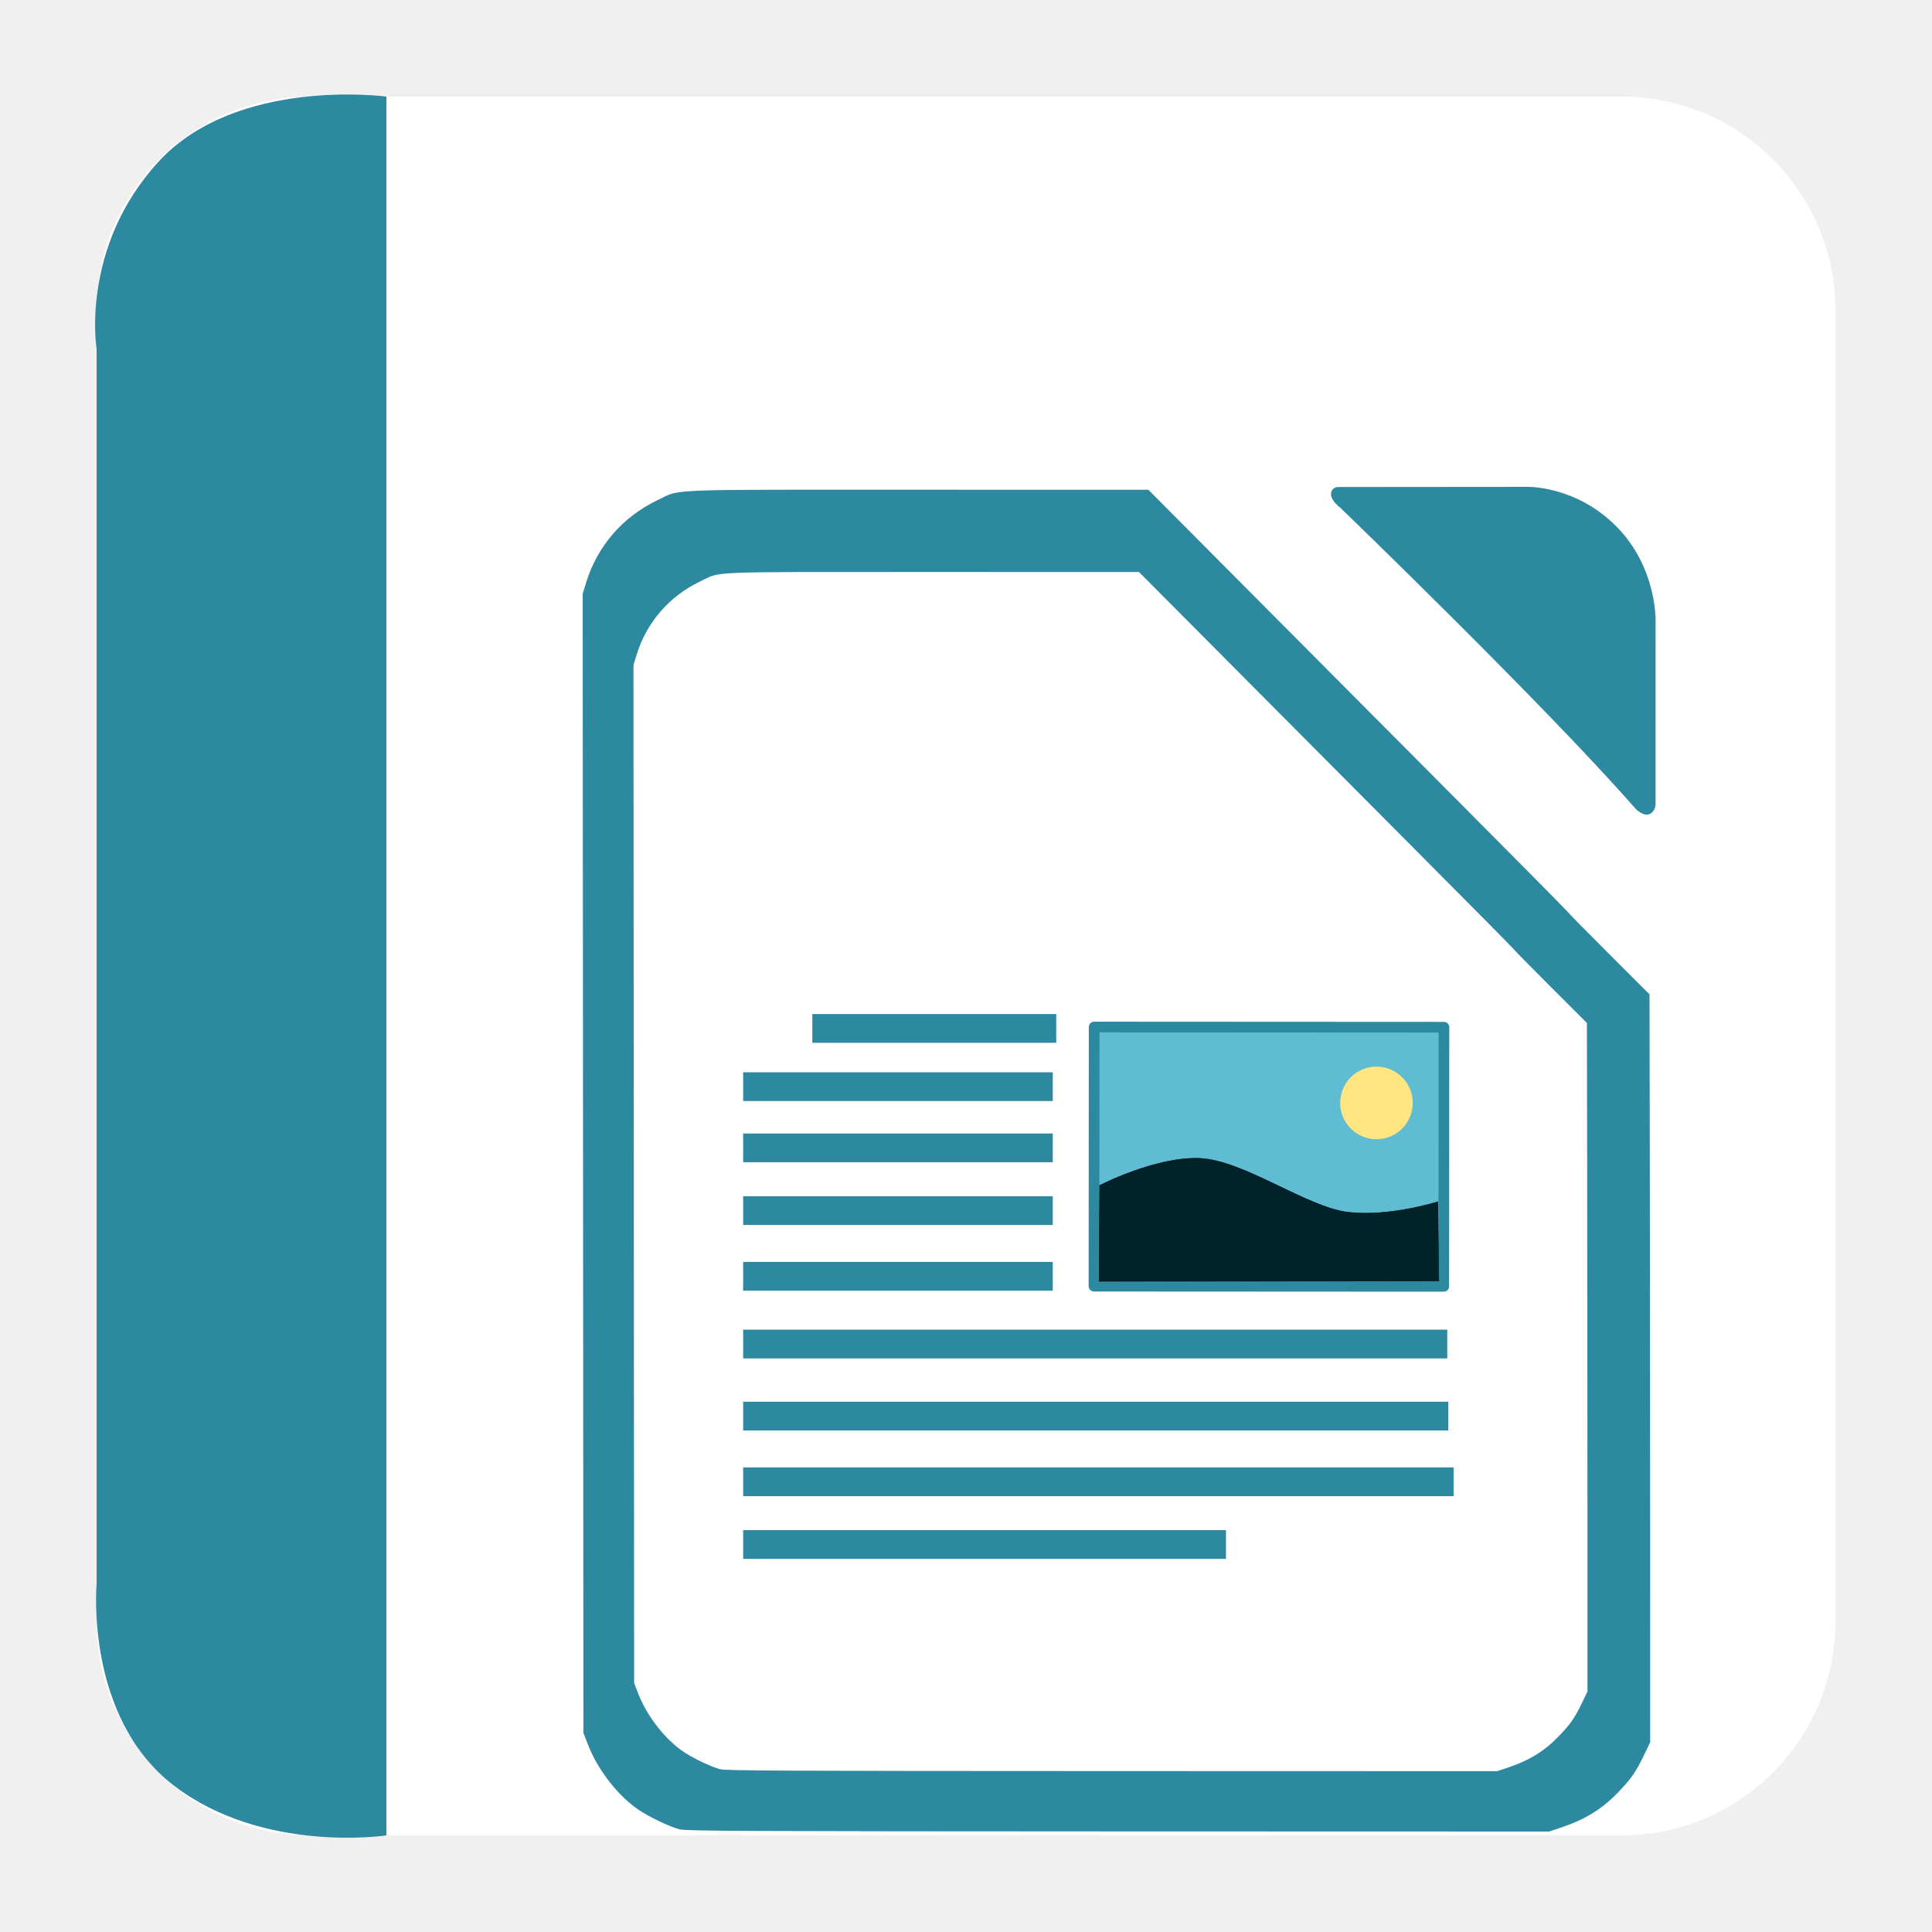
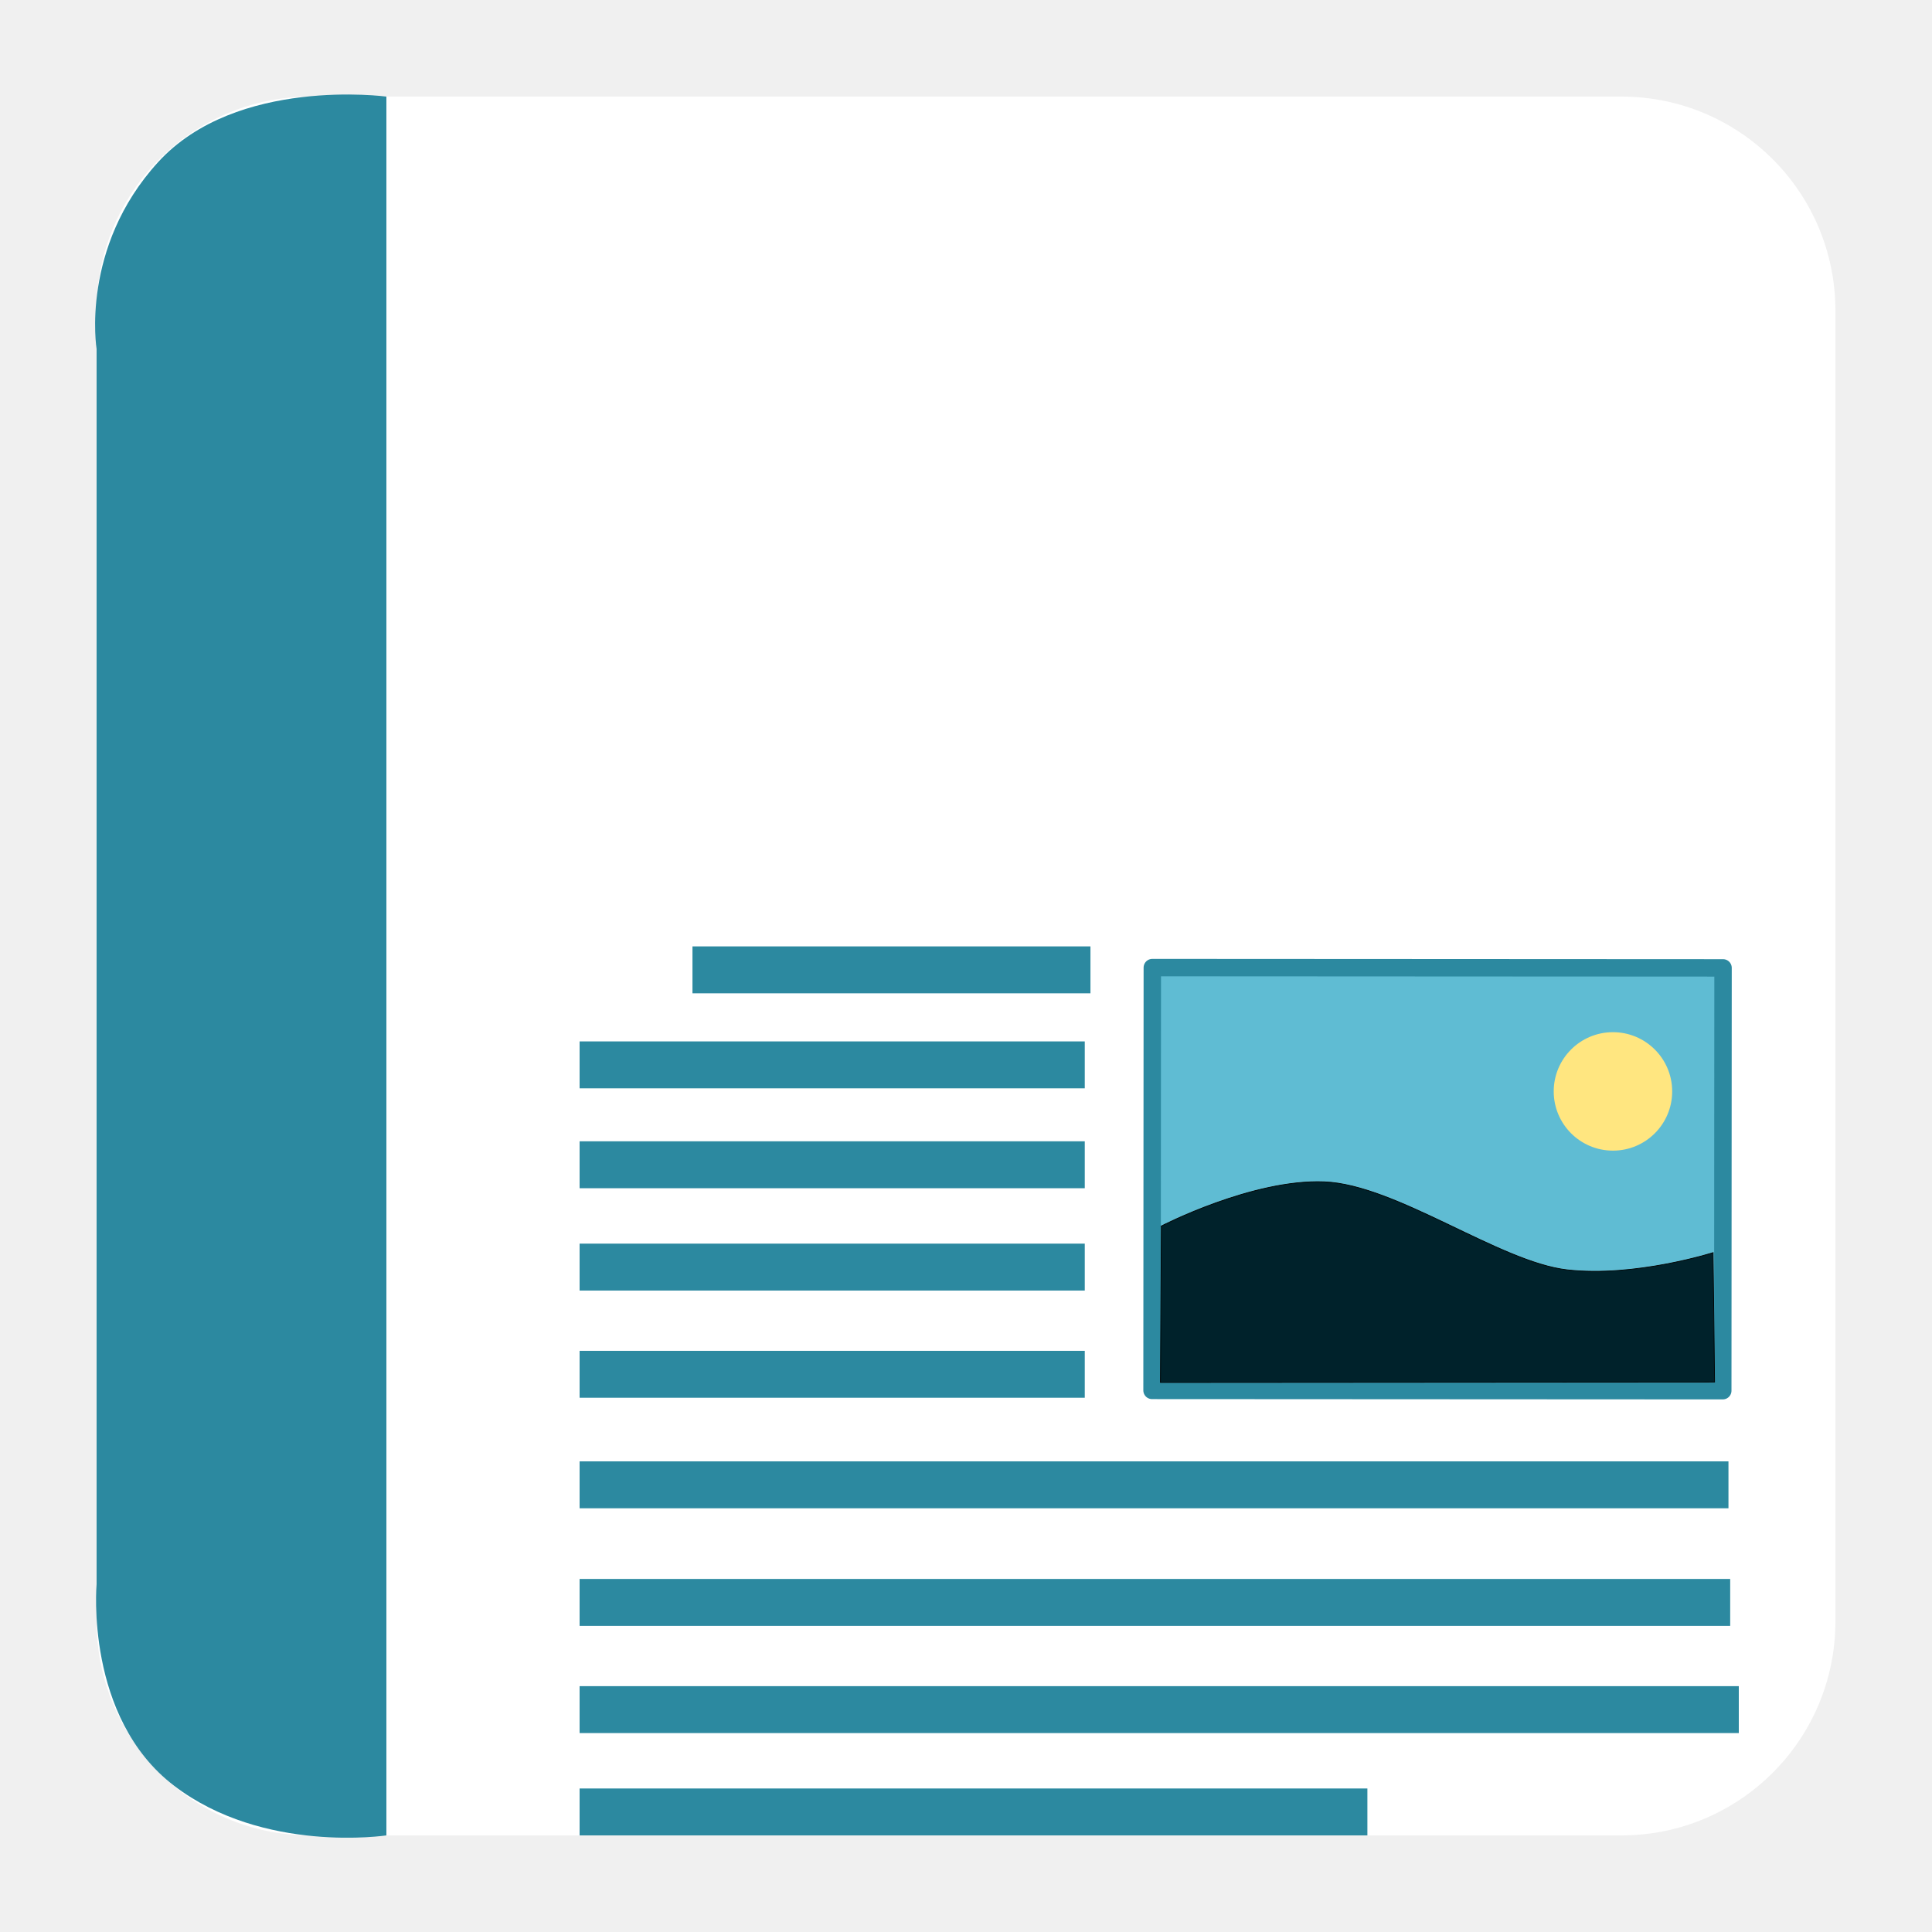
<svg xmlns="http://www.w3.org/2000/svg" width="500" height="500" id="svg2" version="1.1">
  <defs id="defs4" />
  <g id="layer1" transform="translate(0,-552.3622)">
    <rect style="fill:#ffffff;fill-opacity:1;stroke:none" id="rect3000" width="450" height="450" x="25" y="577.362" ry="55.366" />
    <path style="fill:#2c89a0;stroke:none;stroke-width:1px;stroke-linecap:butt;stroke-linejoin:miter;stroke-opacity:1;fill-opacity:1" d="M 100,475 100,25 C 100,25 61.202,19.759 40.94,41.935 20.678,64.111 25,90.3 25,90.3 L 25,410 c 0,0 -3.105,34.449 20.038,52.138 C 68.182,479.826 100,475 100,475 z" id="path3770" transform="translate(0,552.3622)" />
-     <path id="path4306" d="m 175.816,1025.786 c -2.549,-0.685 -7.723,-3.154 -10.461,-4.992 -5.363,-3.6 -10.59,-10.28 -13.126,-16.772 l -1.243,-3.184 -0.094,-147.415 -0.094,-147.415 0.913,-2.949 c 2.905,-9.381 9.465,-16.956 18.375,-21.215 6.259,-2.992 0.329,-2.75 67.42,-2.743 l 59.68,0.006 26.392,26.535 c 14.516,14.594 38.933,39.131 54.261,54.527 15.328,15.396 27.868,28.075 27.868,28.175 0,0.1 4.766,4.946 10.592,10.768 l 10.592,10.585 0.078,42.612 c 0.043,23.437 0.082,66.99 0.087,96.786 l 0.009,54.174 -1.616,3.361 c -2.047,4.259 -3.263,6.016 -6.527,9.434 -4.241,4.44 -8.603,7.149 -14.928,9.268 l -3.076,1.031 -111.595,-0.032 c -97.295,-0.028 -111.84,-0.098 -113.505,-0.545 z" style="fill:#2c89a0;fill-opacity:1;stroke:none" />
-     <path style="fill:#2c89a0;fill-opacity:1;stroke:none" d="m 423.37,761.768 c -23.319,-26.686 -76.445,-77.961 -76.445,-77.961 0,0 -2.497,-1.786 -2.455,-3.57 0.041,-1.784 1.737,-1.831 1.737,-1.831 l 49.04,-0.042 c 0,0 12.666,-0.39 23.234,10.408 10.568,10.797 9.988,24.732 9.988,24.732 l -0.012,47.087 c 0,0 0.003,1.704 -1.524,2.438 -1.527,0.735 -3.563,-1.261 -3.563,-1.261 z" id="path2983" />
-     <path id="path4306-3" d="m 186.301,1010.224 c -2.278,-0.612 -6.902,-2.819 -9.349,-4.461 -4.793,-3.217 -9.465,-9.187 -11.73,-14.989 l -1.111,-2.846 -0.084,-131.744 -0.084,-131.744 0.816,-2.635 c 2.596,-8.384 8.459,-15.153 16.422,-18.959 5.594,-2.674 0.294,-2.458 60.253,-2.452 l 53.336,0.005 23.587,23.714 c 12.973,13.043 34.794,34.971 48.492,48.731 13.698,13.759 24.906,25.09 24.906,25.18 0,0.09 4.26,4.42 9.466,9.623 l 9.466,9.46 0.07,38.082 c 0.038,20.945 0.073,59.869 0.078,86.497 l 0.008,48.415 -1.444,3.004 c -1.83,3.806 -2.916,5.377 -5.833,8.431 -3.79,3.968 -7.689,6.389 -13.341,8.282 l -2.749,0.921 -99.732,-0.029 c -86.952,-0.024 -99.951,-0.087 -101.439,-0.486 z" style="fill:#ffffff;fill-opacity:1;stroke:none" />
-     <rect style="fill:#2c89a0;fill-opacity:1;stroke:none" id="rect2990-3" width="182.222" height="7.442" x="192.328" y="896.475" />
-     <rect style="fill:#2c89a0;fill-opacity:1;stroke:none" id="rect2990-3-7" width="182.495" height="7.442" x="192.328" y="915.127" />
-     <rect style="fill:#2c89a0;fill-opacity:1;stroke:none" id="rect2990-3-5" width="183.861" height="7.442" x="192.328" y="932.13" />
-     <rect style="fill:#2c89a0;fill-opacity:1;stroke:none" id="rect2990-3-35" width="124.952" height="7.442" x="192.328" y="948.36" />
-     <rect style="fill:#5fbcd3;fill-opacity:1;stroke:#2c89a0;stroke-width:2.762;stroke-linecap:round;stroke-linejoin:round;stroke-miterlimit:4;stroke-opacity:1;stroke-dasharray:none" id="rect2997" width="90.525" height="67.062" x="283.708" y="818.008" transform="matrix(0.9999999,5.2631278e-4,-6.6188717e-4,0.9999998,0,0)" />
-     <path style="fill:#ffe680;fill-opacity:1;stroke:none" id="path3767" d="m 1014.286,126.286 c 0,41.027 -31.98,74.286 -71.429,74.286 -39.449,0 -71.429,-33.259 -71.429,-74.286 C 871.429,85.259 903.408,52 942.857,52 c 39.318,0 71.243,33.047 71.428,73.937" transform="matrix(0.1315232,7.9119943e-5,-7.3233609e-5,0.1264646,232.2301,821.7517)" />
-     <path style="fill:#00222b;stroke:#000000;stroke-width:0.115px;stroke-linecap:butt;stroke-linejoin:miter;stroke-opacity:1" d="m 284.597,859.152 -0.14,24.807 87.891,-0.064 -0.233,-20.527 c 0,0 -12.41,3.956 -23.144,2.732 -10.734,-1.224 -27.098,-13.498 -38.52,-13.961 -11.422,-0.463 -25.855,7.012 -25.855,7.012 z" id="path3787" />
-     <rect style="fill:#2c89a0;fill-opacity:1;stroke:none" id="rect2990-3-35-6" width="80.126" height="7.442" x="192.328" y="878.944" />
-     <rect style="fill:#2c89a0;fill-opacity:1;stroke:none" id="rect2990-3-35-6-2" width="80.126" height="7.442" x="192.328" y="861.941" />
-     <rect style="fill:#2c89a0;fill-opacity:1;stroke:none" id="rect2990-3-35-6-9" width="80.126" height="7.442" x="192.328" y="845.711" />
-     <rect style="fill:#2c89a0;fill-opacity:1;stroke:none" id="rect2990-3-35-6-1" width="80.126" height="7.442" x="192.328" y="829.867" />
-     <rect style="fill:#2c89a0;fill-opacity:1;stroke:none" id="rect2990-3-35-6-27" width="63.123" height="7.442" x="210.23" y="814.797" />
+     <rect style="fill:#2c89a0;fill-opacity:1;stroke:none" id="rect2990-3" width="297.325" height="12.143" x="150" y="930.56" />
+     <rect style="fill:#2c89a0;fill-opacity:1;stroke:none" id="rect2990-3-7" width="297.771" height="12.143" x="150" y="960.994" />
+     <rect style="fill:#2c89a0;fill-opacity:1;stroke:none" id="rect2990-3-5" width="300" height="12.143" x="150" y="988.738" />
+     <rect style="fill:#2c89a0;fill-opacity:1;stroke:none" id="rect2990-3-35" width="203.88" height="12.143" x="150" y="1015.22" />
+     <rect style="fill:#5fbcd3;fill-opacity:1;stroke:#2c89a0;stroke-width:4.506;stroke-linecap:round;stroke-linejoin:round;stroke-miterlimit:4;stroke-opacity:1;stroke-dasharray:none" id="rect2997" width="147.706" height="109.422" x="298.749" y="802.616" transform="matrix(0.9999999,5.2631278e-4,-6.6188717e-4,0.9999998,0,0)" />
+     <path style="fill:#ffe680;fill-opacity:1;stroke:none" id="path3767" d="m 1014.286,126.286 a 71.429,74.286 0 1 1 -8e-4,-0.349" transform="matrix(0.2146017,1.290972e-4,-1.1949268e-4,0.2063478,215.1066,808.637)" />
+     <path style="fill:#00222b;stroke:#000000;stroke-width:0.188px;stroke-linecap:butt;stroke-linejoin:miter;stroke-opacity:1" d="m 300.552,869.661 -0.228,40.477 143.409,-0.104 -0.38,-33.493 c 0,0 -20.25,6.455 -37.763,4.458 -17.514,-1.997 -44.215,-22.024 -62.852,-22.779 -18.637,-0.755 -42.187,11.44 -42.187,11.44 z" id="path3787" />
+     <rect style="fill:#2c89a0;fill-opacity:1;stroke:none" id="rect2990-3-35-6" width="130.739" height="12.143" x="150" y="901.956" />
+     <rect style="fill:#2c89a0;fill-opacity:1;stroke:none" id="rect2990-3-35-6-2" width="130.739" height="12.143" x="150" y="874.213" />
+     <rect style="fill:#2c89a0;fill-opacity:1;stroke:none" id="rect2990-3-35-6-9" width="130.739" height="12.143" x="150" y="847.731" />
+     <rect style="fill:#2c89a0;fill-opacity:1;stroke:none" id="rect2990-3-35-6-1" width="130.739" height="12.143" x="150" y="821.879" />
+     <rect style="fill:#2c89a0;fill-opacity:1;stroke:none" id="rect2990-3-35-6-27" width="102.996" height="12.143" x="179.21" y="797.289" />
  </g>
</svg>
